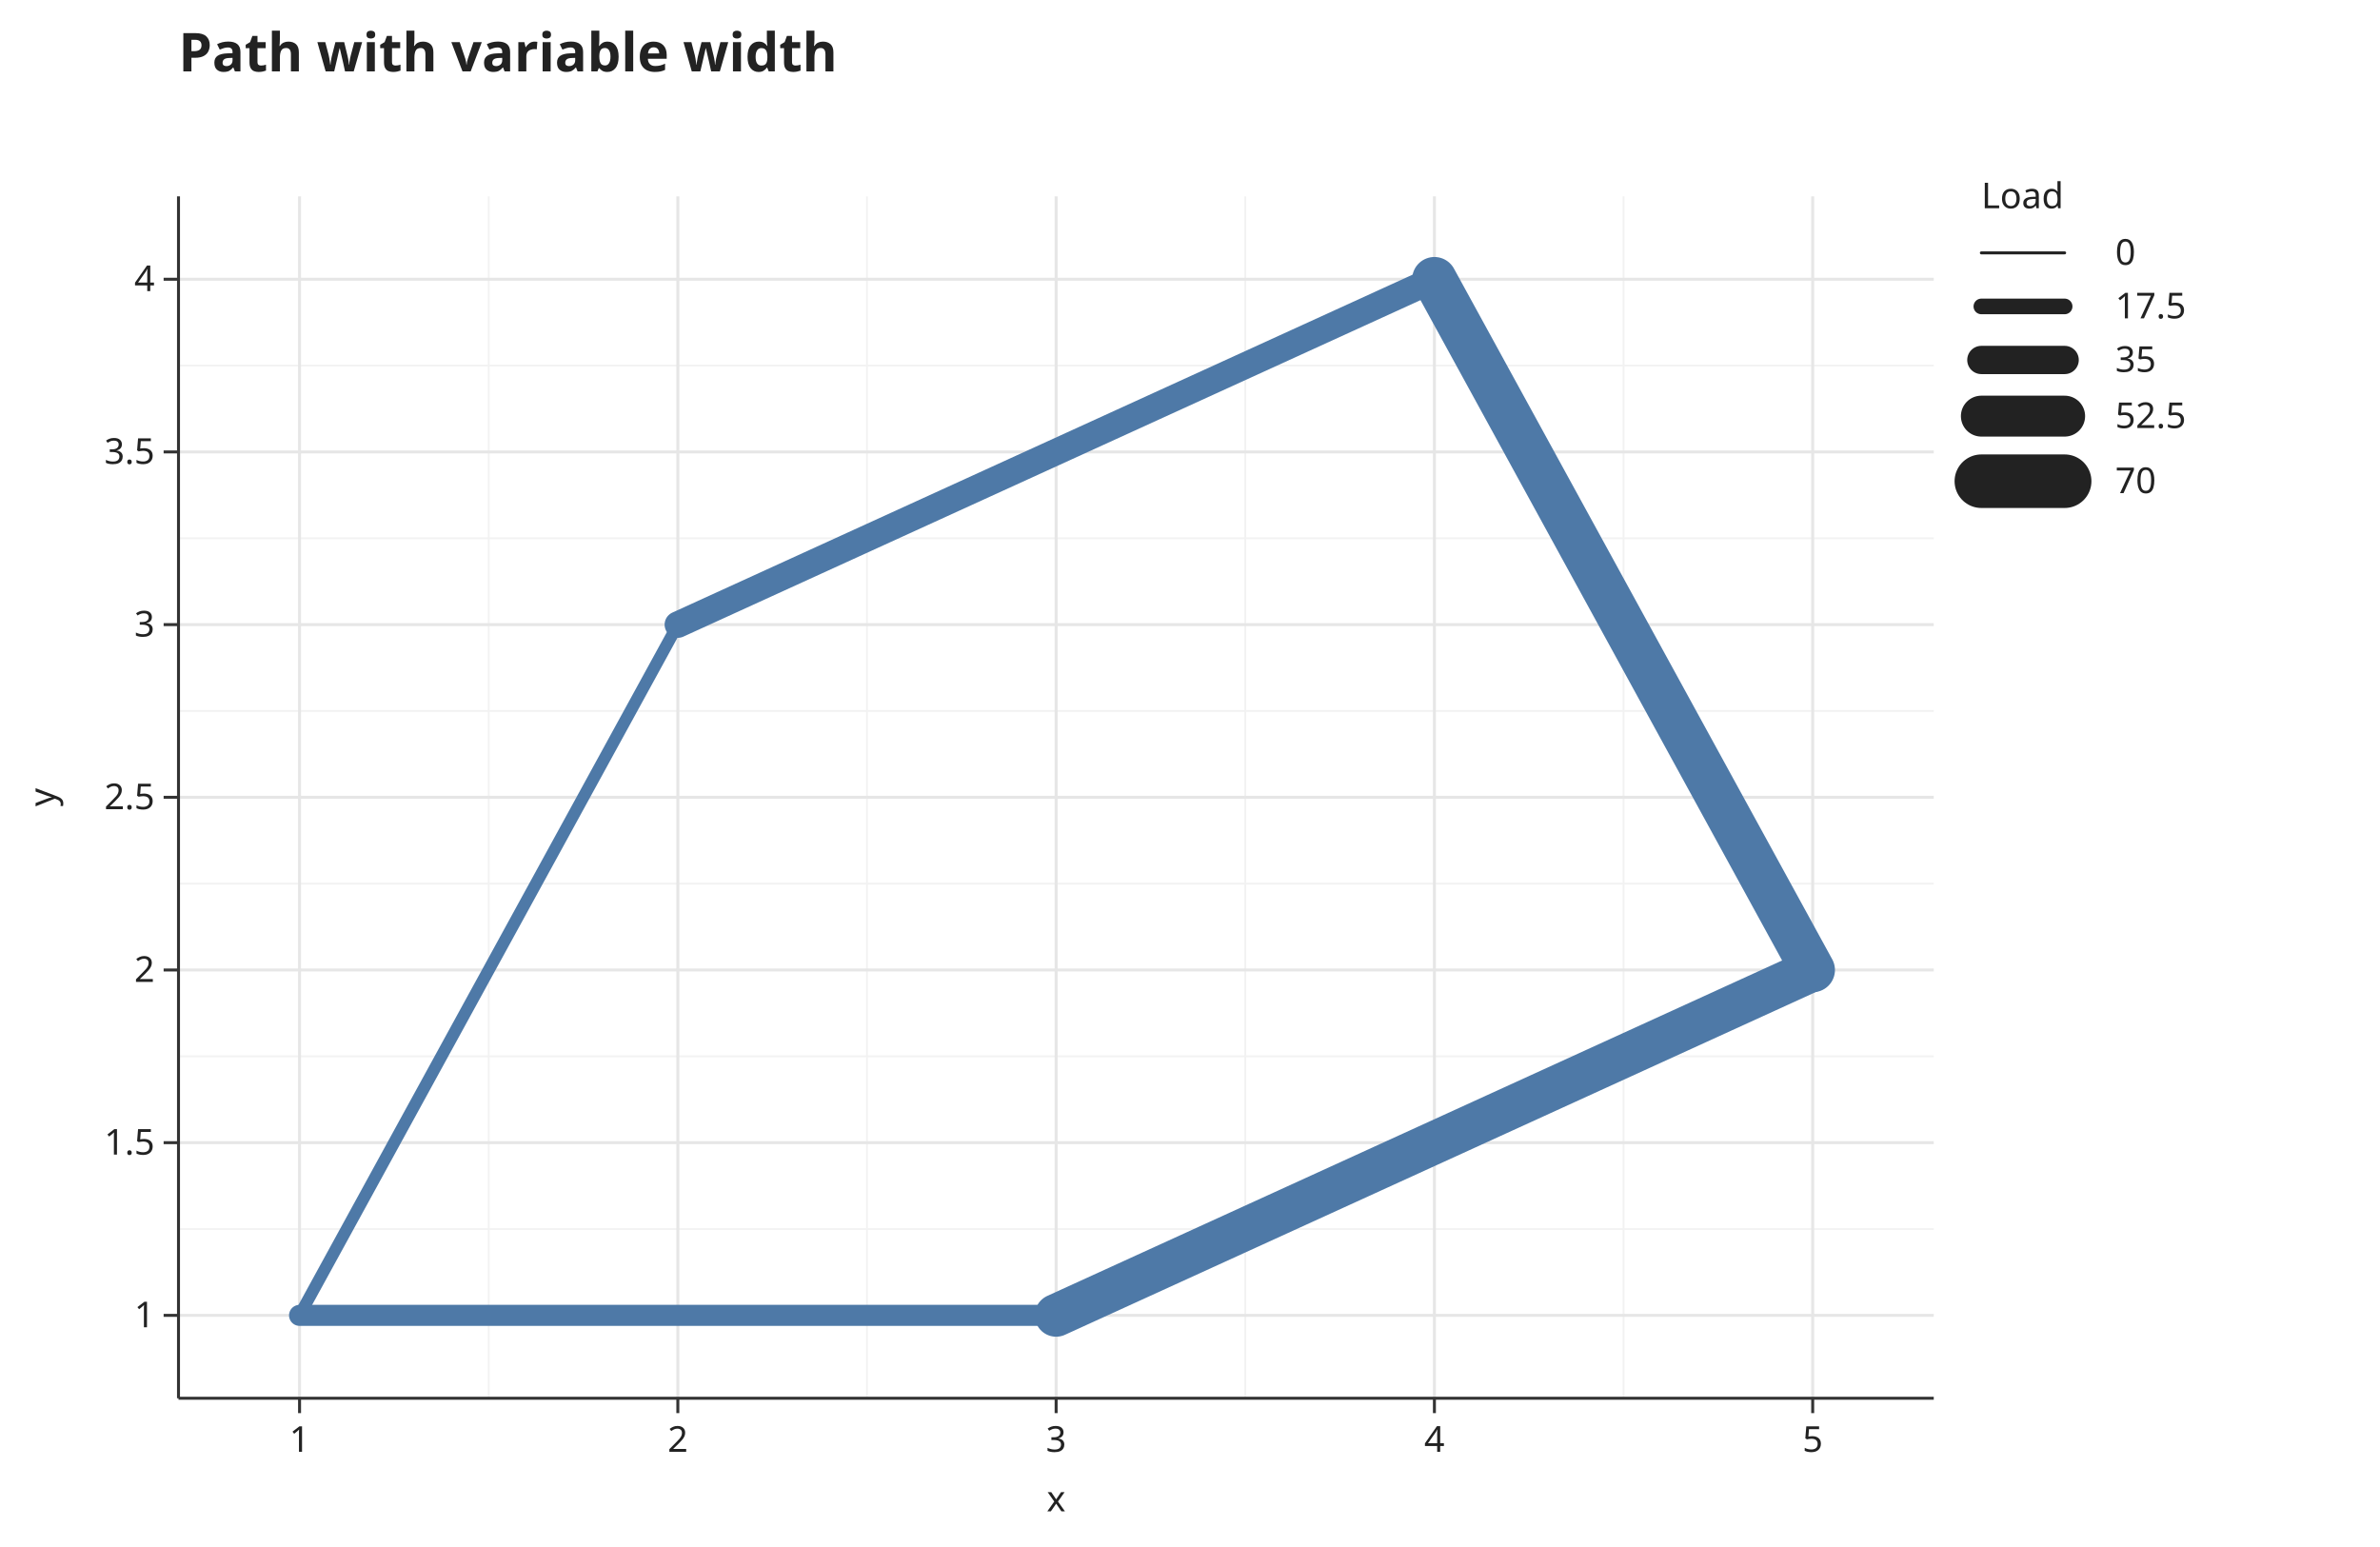
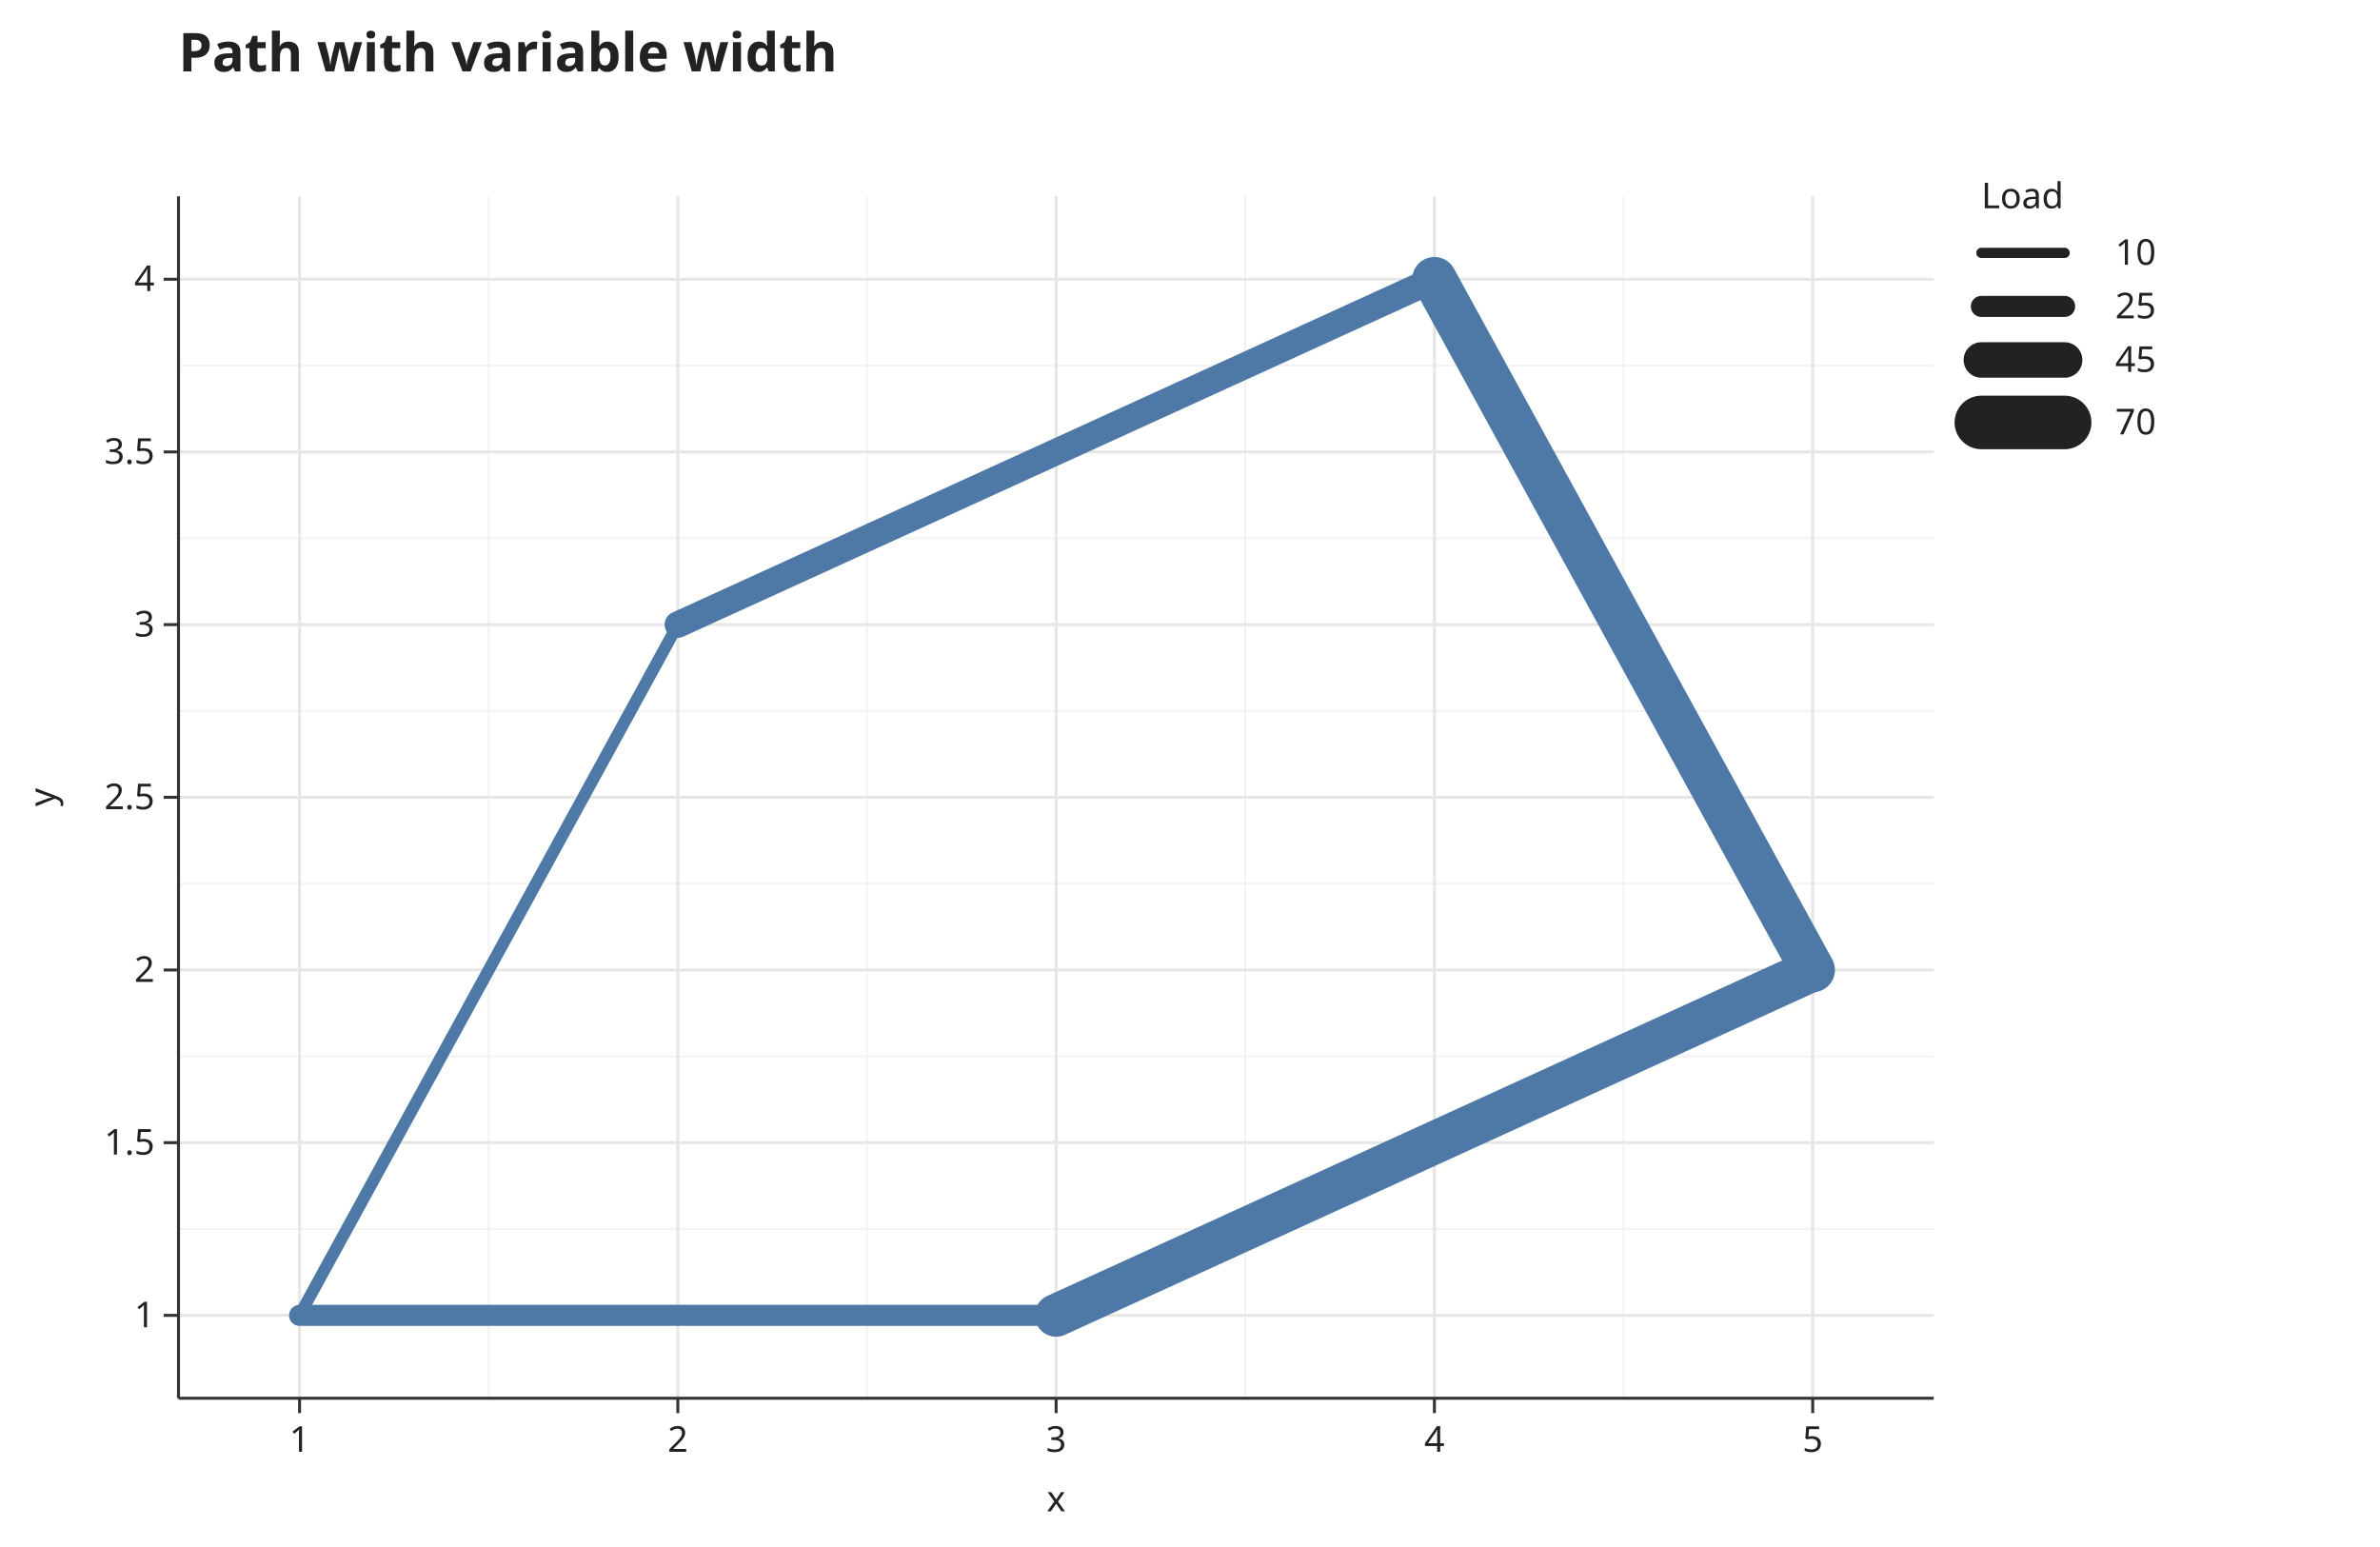
<svg xmlns="http://www.w3.org/2000/svg" width="800" height="520" viewBox="0 0 800 520" role="img" aria-label="Path with variable width">
  <rect class="algraf-background" x="0" y="0" width="800" height="520" fill="#ffffff" />
  <text class="algraf-title" x="60" y="24" font-family="system-ui, sans-serif" font-size="18" font-weight="600" fill="#222222">Path with variable width</text>
  <rect class="algraf-plot-area" x="60" y="66" width="590" height="404" fill="#ffffff" />
  <g class="algraf-grid">
    <line x1="164.267" y1="66" x2="164.267" y2="470" stroke="#f2f2f2" stroke-width="0.6" />
    <line x1="291.422" y1="66" x2="291.422" y2="470" stroke="#f2f2f2" stroke-width="0.6" />
    <line x1="418.578" y1="66" x2="418.578" y2="470" stroke="#f2f2f2" stroke-width="0.6" />
    <line x1="545.733" y1="66" x2="545.733" y2="470" stroke="#f2f2f2" stroke-width="0.6" />
    <line x1="60" y1="413.115" x2="650" y2="413.115" stroke="#f2f2f2" stroke-width="0.6" />
    <line x1="60" y1="355.069" x2="650" y2="355.069" stroke="#f2f2f2" stroke-width="0.6" />
    <line x1="60" y1="297.023" x2="650" y2="297.023" stroke="#f2f2f2" stroke-width="0.6" />
    <line x1="60" y1="238.977" x2="650" y2="238.977" stroke="#f2f2f2" stroke-width="0.6" />
    <line x1="60" y1="180.931" x2="650" y2="180.931" stroke="#f2f2f2" stroke-width="0.6" />
    <line x1="60" y1="122.885" x2="650" y2="122.885" stroke="#f2f2f2" stroke-width="0.6" />
    <line x1="100.69" y1="66" x2="100.69" y2="470" stroke="#e6e6e6" stroke-width="1" />
    <line x1="227.845" y1="66" x2="227.845" y2="470" stroke="#e6e6e6" stroke-width="1" />
    <line x1="355" y1="66" x2="355" y2="470" stroke="#e6e6e6" stroke-width="1" />
    <line x1="482.155" y1="66" x2="482.155" y2="470" stroke="#e6e6e6" stroke-width="1" />
    <line x1="609.31" y1="66" x2="609.31" y2="470" stroke="#e6e6e6" stroke-width="1" />
    <line x1="60" y1="442.138" x2="650" y2="442.138" stroke="#e6e6e6" stroke-width="1" />
    <line x1="60" y1="384.092" x2="650" y2="384.092" stroke="#e6e6e6" stroke-width="1" />
    <line x1="60" y1="326.046" x2="650" y2="326.046" stroke="#e6e6e6" stroke-width="1" />
    <line x1="60" y1="268" x2="650" y2="268" stroke="#e6e6e6" stroke-width="1" />
    <line x1="60" y1="209.954" x2="650" y2="209.954" stroke="#e6e6e6" stroke-width="1" />
    <line x1="60" y1="151.908" x2="650" y2="151.908" stroke="#e6e6e6" stroke-width="1" />
    <line x1="60" y1="93.862" x2="650" y2="93.862" stroke="#e6e6e6" stroke-width="1" />
  </g>
  <g class="algraf-layer algraf-geom-path">
    <line x1="100.69" y1="442.138" x2="227.845" y2="209.954" stroke="#4E79A7" stroke-width="4.036" stroke-linecap="round" opacity="1" />
    <line x1="227.845" y1="209.954" x2="482.155" y2="93.862" stroke="#4E79A7" stroke-width="8.893" stroke-linecap="round" opacity="1" />
    <line x1="482.155" y1="93.862" x2="609.31" y2="326.046" stroke="#4E79A7" stroke-width="14.964" stroke-linecap="round" opacity="1" />
    <line x1="609.31" y1="326.046" x2="355" y2="442.138" stroke="#4E79A7" stroke-width="14.357" stroke-linecap="round" opacity="1" />
    <line x1="355" y1="442.138" x2="100.69" y2="442.138" stroke="#4E79A7" stroke-width="7.071" stroke-linecap="round" opacity="1" />
  </g>
  <g class="algraf-axes">
    <line x1="60" y1="470" x2="650" y2="470" stroke="#333333" stroke-width="1" />
    <line x1="100.69" y1="470" x2="100.69" y2="475" stroke="#333333" stroke-width="1" />
    <text x="100.69" y="488" text-anchor="middle" font-family="system-ui, sans-serif" font-size="12" fill="#222222">1</text>
    <line x1="227.845" y1="470" x2="227.845" y2="475" stroke="#333333" stroke-width="1" />
    <text x="227.845" y="488" text-anchor="middle" font-family="system-ui, sans-serif" font-size="12" fill="#222222">2</text>
    <line x1="355" y1="470" x2="355" y2="475" stroke="#333333" stroke-width="1" />
    <text x="355" y="488" text-anchor="middle" font-family="system-ui, sans-serif" font-size="12" fill="#222222">3</text>
    <line x1="482.155" y1="470" x2="482.155" y2="475" stroke="#333333" stroke-width="1" />
    <text x="482.155" y="488" text-anchor="middle" font-family="system-ui, sans-serif" font-size="12" fill="#222222">4</text>
    <line x1="609.31" y1="470" x2="609.31" y2="475" stroke="#333333" stroke-width="1" />
    <text x="609.31" y="488" text-anchor="middle" font-family="system-ui, sans-serif" font-size="12" fill="#222222">5</text>
    <text x="355" y="508" text-anchor="middle" font-family="system-ui, sans-serif" font-size="12" fill="#222222">x</text>
    <line x1="60" y1="66" x2="60" y2="470" stroke="#333333" stroke-width="1" />
    <line x1="55" y1="442.138" x2="60" y2="442.138" stroke="#333333" stroke-width="1" />
    <text x="52" y="446.138" text-anchor="end" font-family="system-ui, sans-serif" font-size="12" fill="#222222">1</text>
    <line x1="55" y1="384.092" x2="60" y2="384.092" stroke="#333333" stroke-width="1" />
    <text x="52" y="388.092" text-anchor="end" font-family="system-ui, sans-serif" font-size="12" fill="#222222">1.5</text>
    <line x1="55" y1="326.046" x2="60" y2="326.046" stroke="#333333" stroke-width="1" />
    <text x="52" y="330.046" text-anchor="end" font-family="system-ui, sans-serif" font-size="12" fill="#222222">2</text>
    <line x1="55" y1="268" x2="60" y2="268" stroke="#333333" stroke-width="1" />
    <text x="52" y="272" text-anchor="end" font-family="system-ui, sans-serif" font-size="12" fill="#222222">2.5</text>
    <line x1="55" y1="209.954" x2="60" y2="209.954" stroke="#333333" stroke-width="1" />
    <text x="52" y="213.954" text-anchor="end" font-family="system-ui, sans-serif" font-size="12" fill="#222222">3</text>
    <line x1="55" y1="151.908" x2="60" y2="151.908" stroke="#333333" stroke-width="1" />
    <text x="52" y="155.908" text-anchor="end" font-family="system-ui, sans-serif" font-size="12" fill="#222222">3.5</text>
    <line x1="55" y1="93.862" x2="60" y2="93.862" stroke="#333333" stroke-width="1" />
    <text x="52" y="97.862" text-anchor="end" font-family="system-ui, sans-serif" font-size="12" fill="#222222">4</text>
    <text x="18.4" y="268" text-anchor="middle" transform="rotate(-90 18.4 268)" font-family="system-ui, sans-serif" font-size="12" fill="#222222">y</text>
  </g>
  <g class="algraf-legends">
    <text x="666" y="70" text-anchor="start" font-family="system-ui, sans-serif" font-size="12" fill="#222222">Load</text>
-     <line x1="666" y1="85" x2="694" y2="85" stroke="#222222" stroke-width="1" stroke-linecap="round" />
-     <text x="711" y="89" text-anchor="start" font-family="system-ui, sans-serif" font-size="12" fill="#222222">0</text>
-     <line x1="666" y1="103" x2="694" y2="103" stroke="#222222" stroke-width="5.25" stroke-linecap="round" />
-     <text x="711" y="107" text-anchor="start" font-family="system-ui, sans-serif" font-size="12" fill="#222222">17.5</text>
-     <line x1="666" y1="121" x2="694" y2="121" stroke="#222222" stroke-width="9.5" stroke-linecap="round" />
-     <text x="711" y="125" text-anchor="start" font-family="system-ui, sans-serif" font-size="12" fill="#222222">35</text>
-     <line x1="666" y1="139.875" x2="694" y2="139.875" stroke="#222222" stroke-width="13.75" stroke-linecap="round" />
-     <text x="711" y="143.875" text-anchor="start" font-family="system-ui, sans-serif" font-size="12" fill="#222222">52.5</text>
-     <line x1="666" y1="161.75" x2="694" y2="161.75" stroke="#222222" stroke-width="18" stroke-linecap="round" />
-     <text x="711" y="165.75" text-anchor="start" font-family="system-ui, sans-serif" font-size="12" fill="#222222">70</text>
+     <line x1="666" y1="85" x2="694" y2="85" stroke="#222222" stroke-width="3.429" stroke-linecap="round" />
+     <text x="711" y="89" text-anchor="start" font-family="system-ui, sans-serif" font-size="12" fill="#222222">10</text>
+     <line x1="666" y1="103" x2="694" y2="103" stroke="#222222" stroke-width="7.071" stroke-linecap="round" />
+     <text x="711" y="107" text-anchor="start" font-family="system-ui, sans-serif" font-size="12" fill="#222222">25</text>
+     <line x1="666" y1="121" x2="694" y2="121" stroke="#222222" stroke-width="11.929" stroke-linecap="round" />
+     <text x="711" y="125" text-anchor="start" font-family="system-ui, sans-serif" font-size="12" fill="#222222">45</text>
+     <line x1="666" y1="142" x2="694" y2="142" stroke="#222222" stroke-width="18" stroke-linecap="round" />
+     <text x="711" y="146" text-anchor="start" font-family="system-ui, sans-serif" font-size="12" fill="#222222">70</text>
  </g>
</svg>
